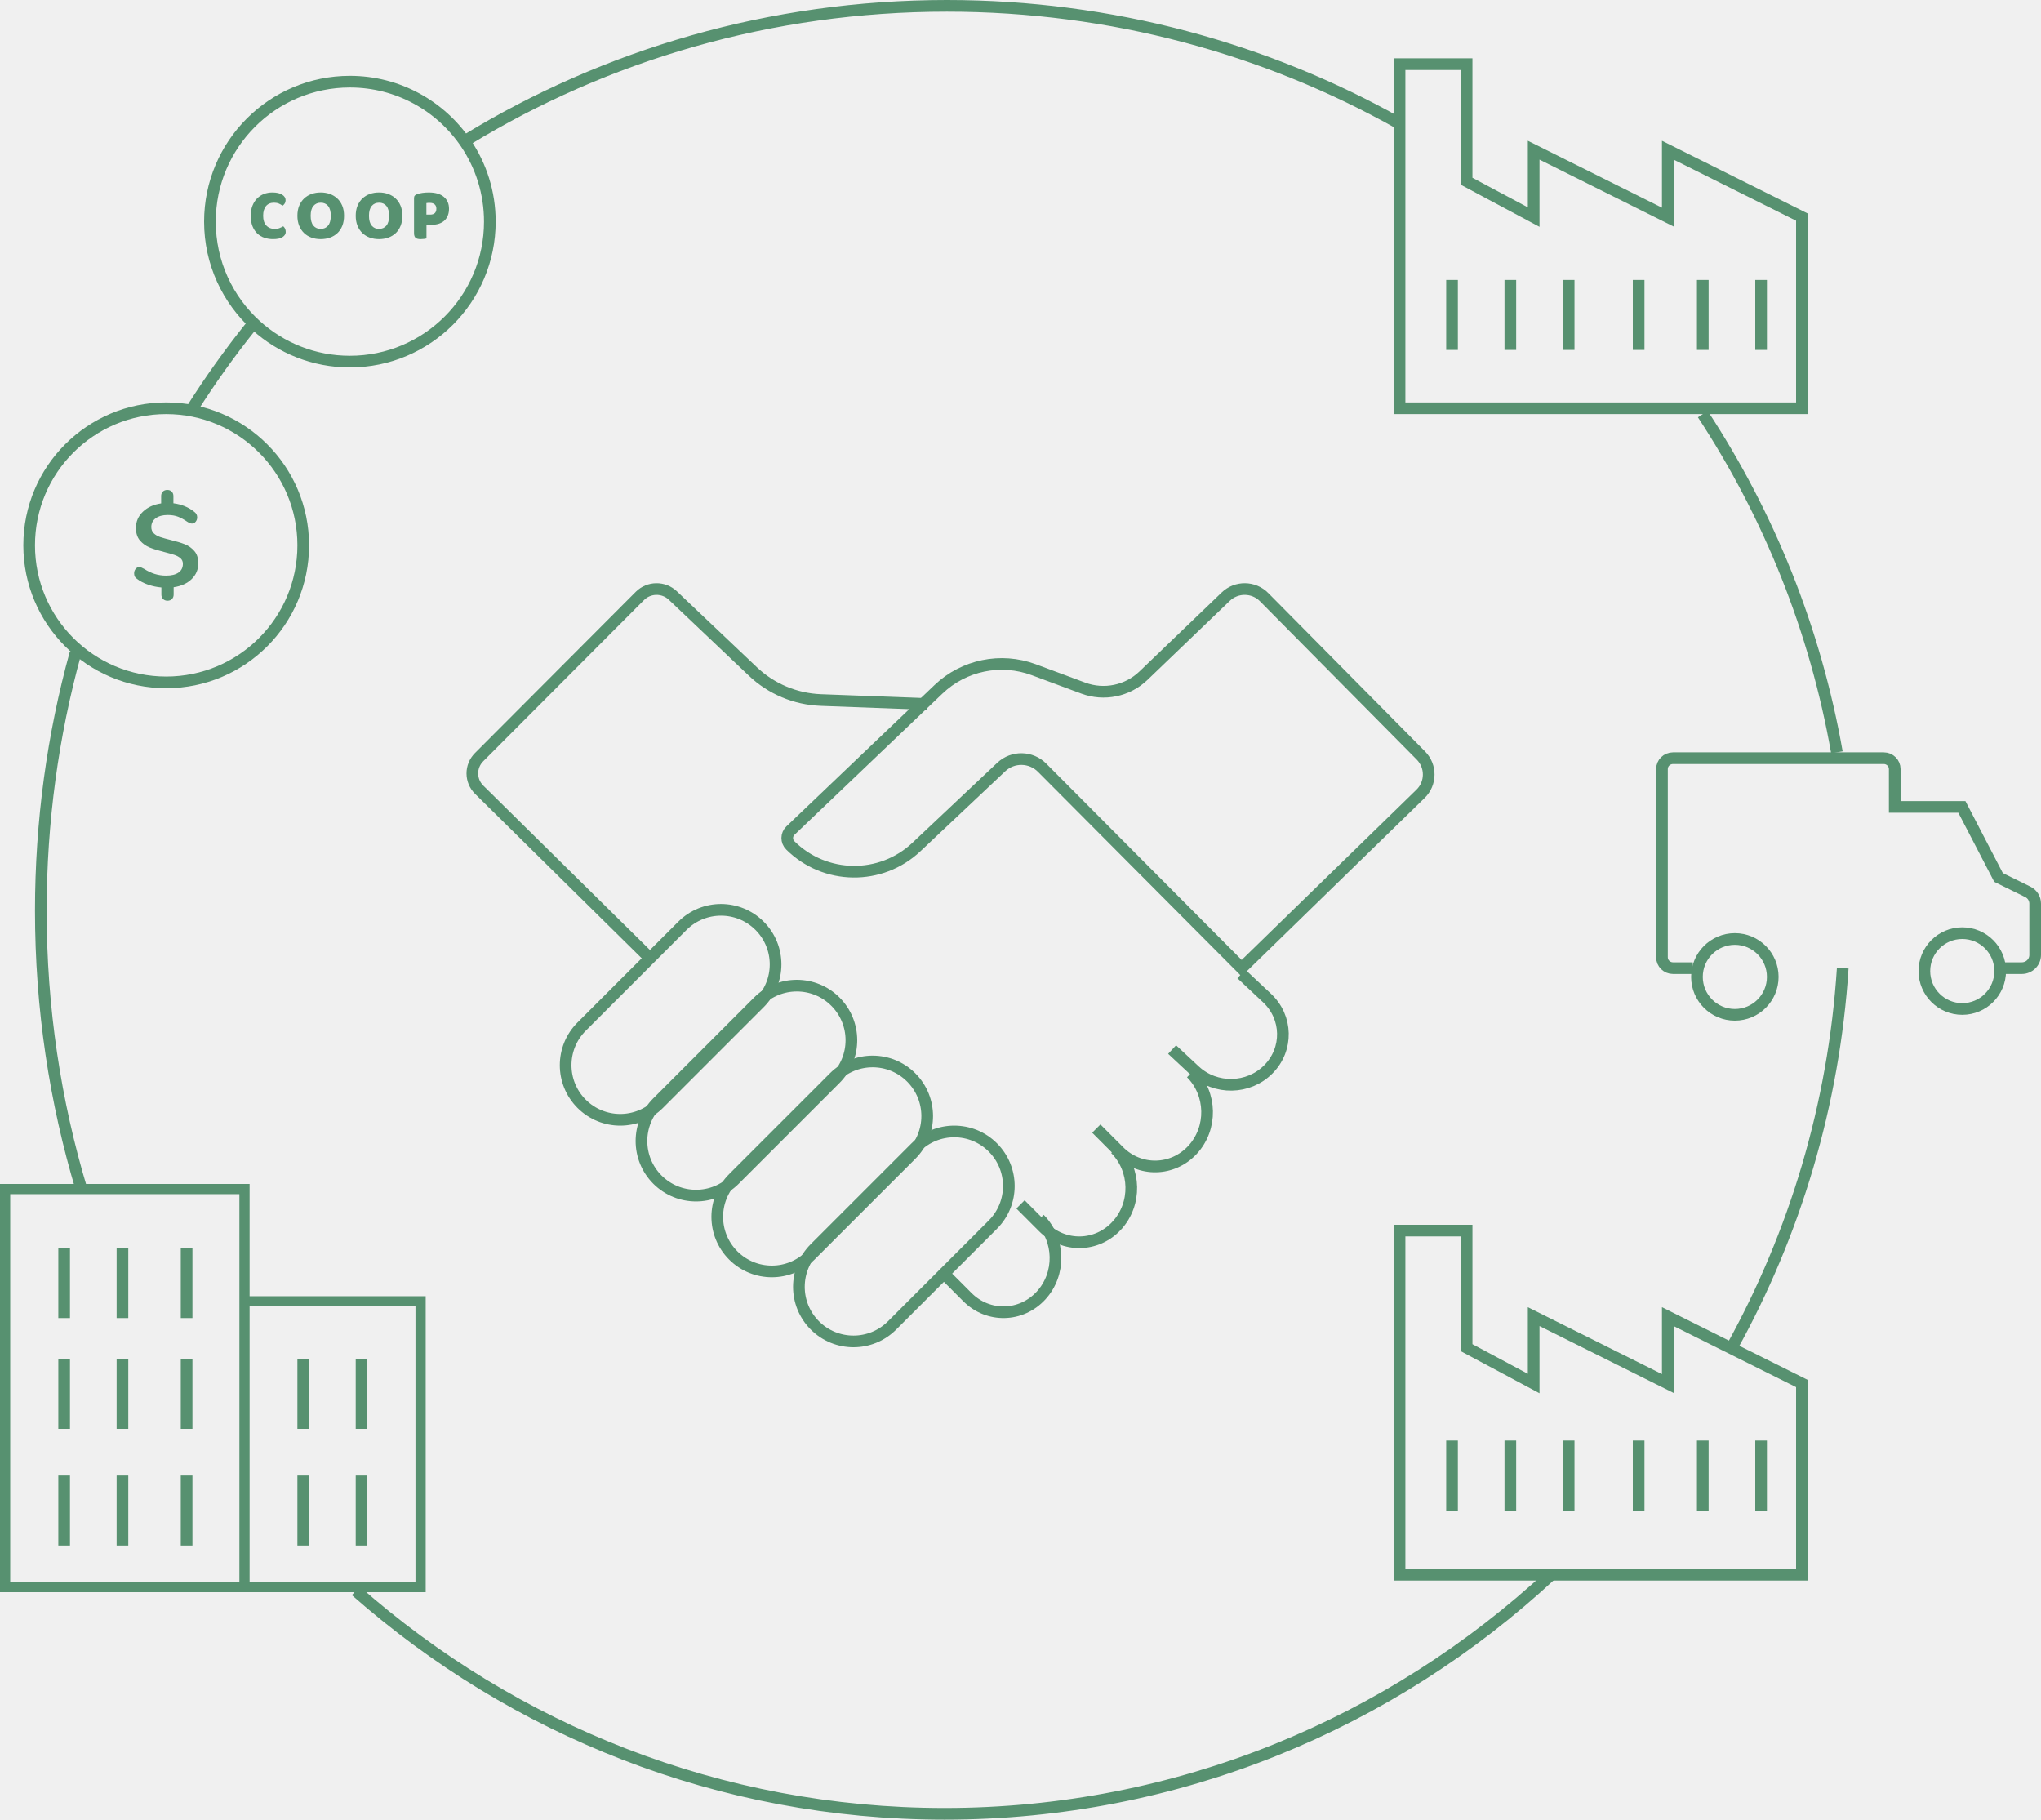
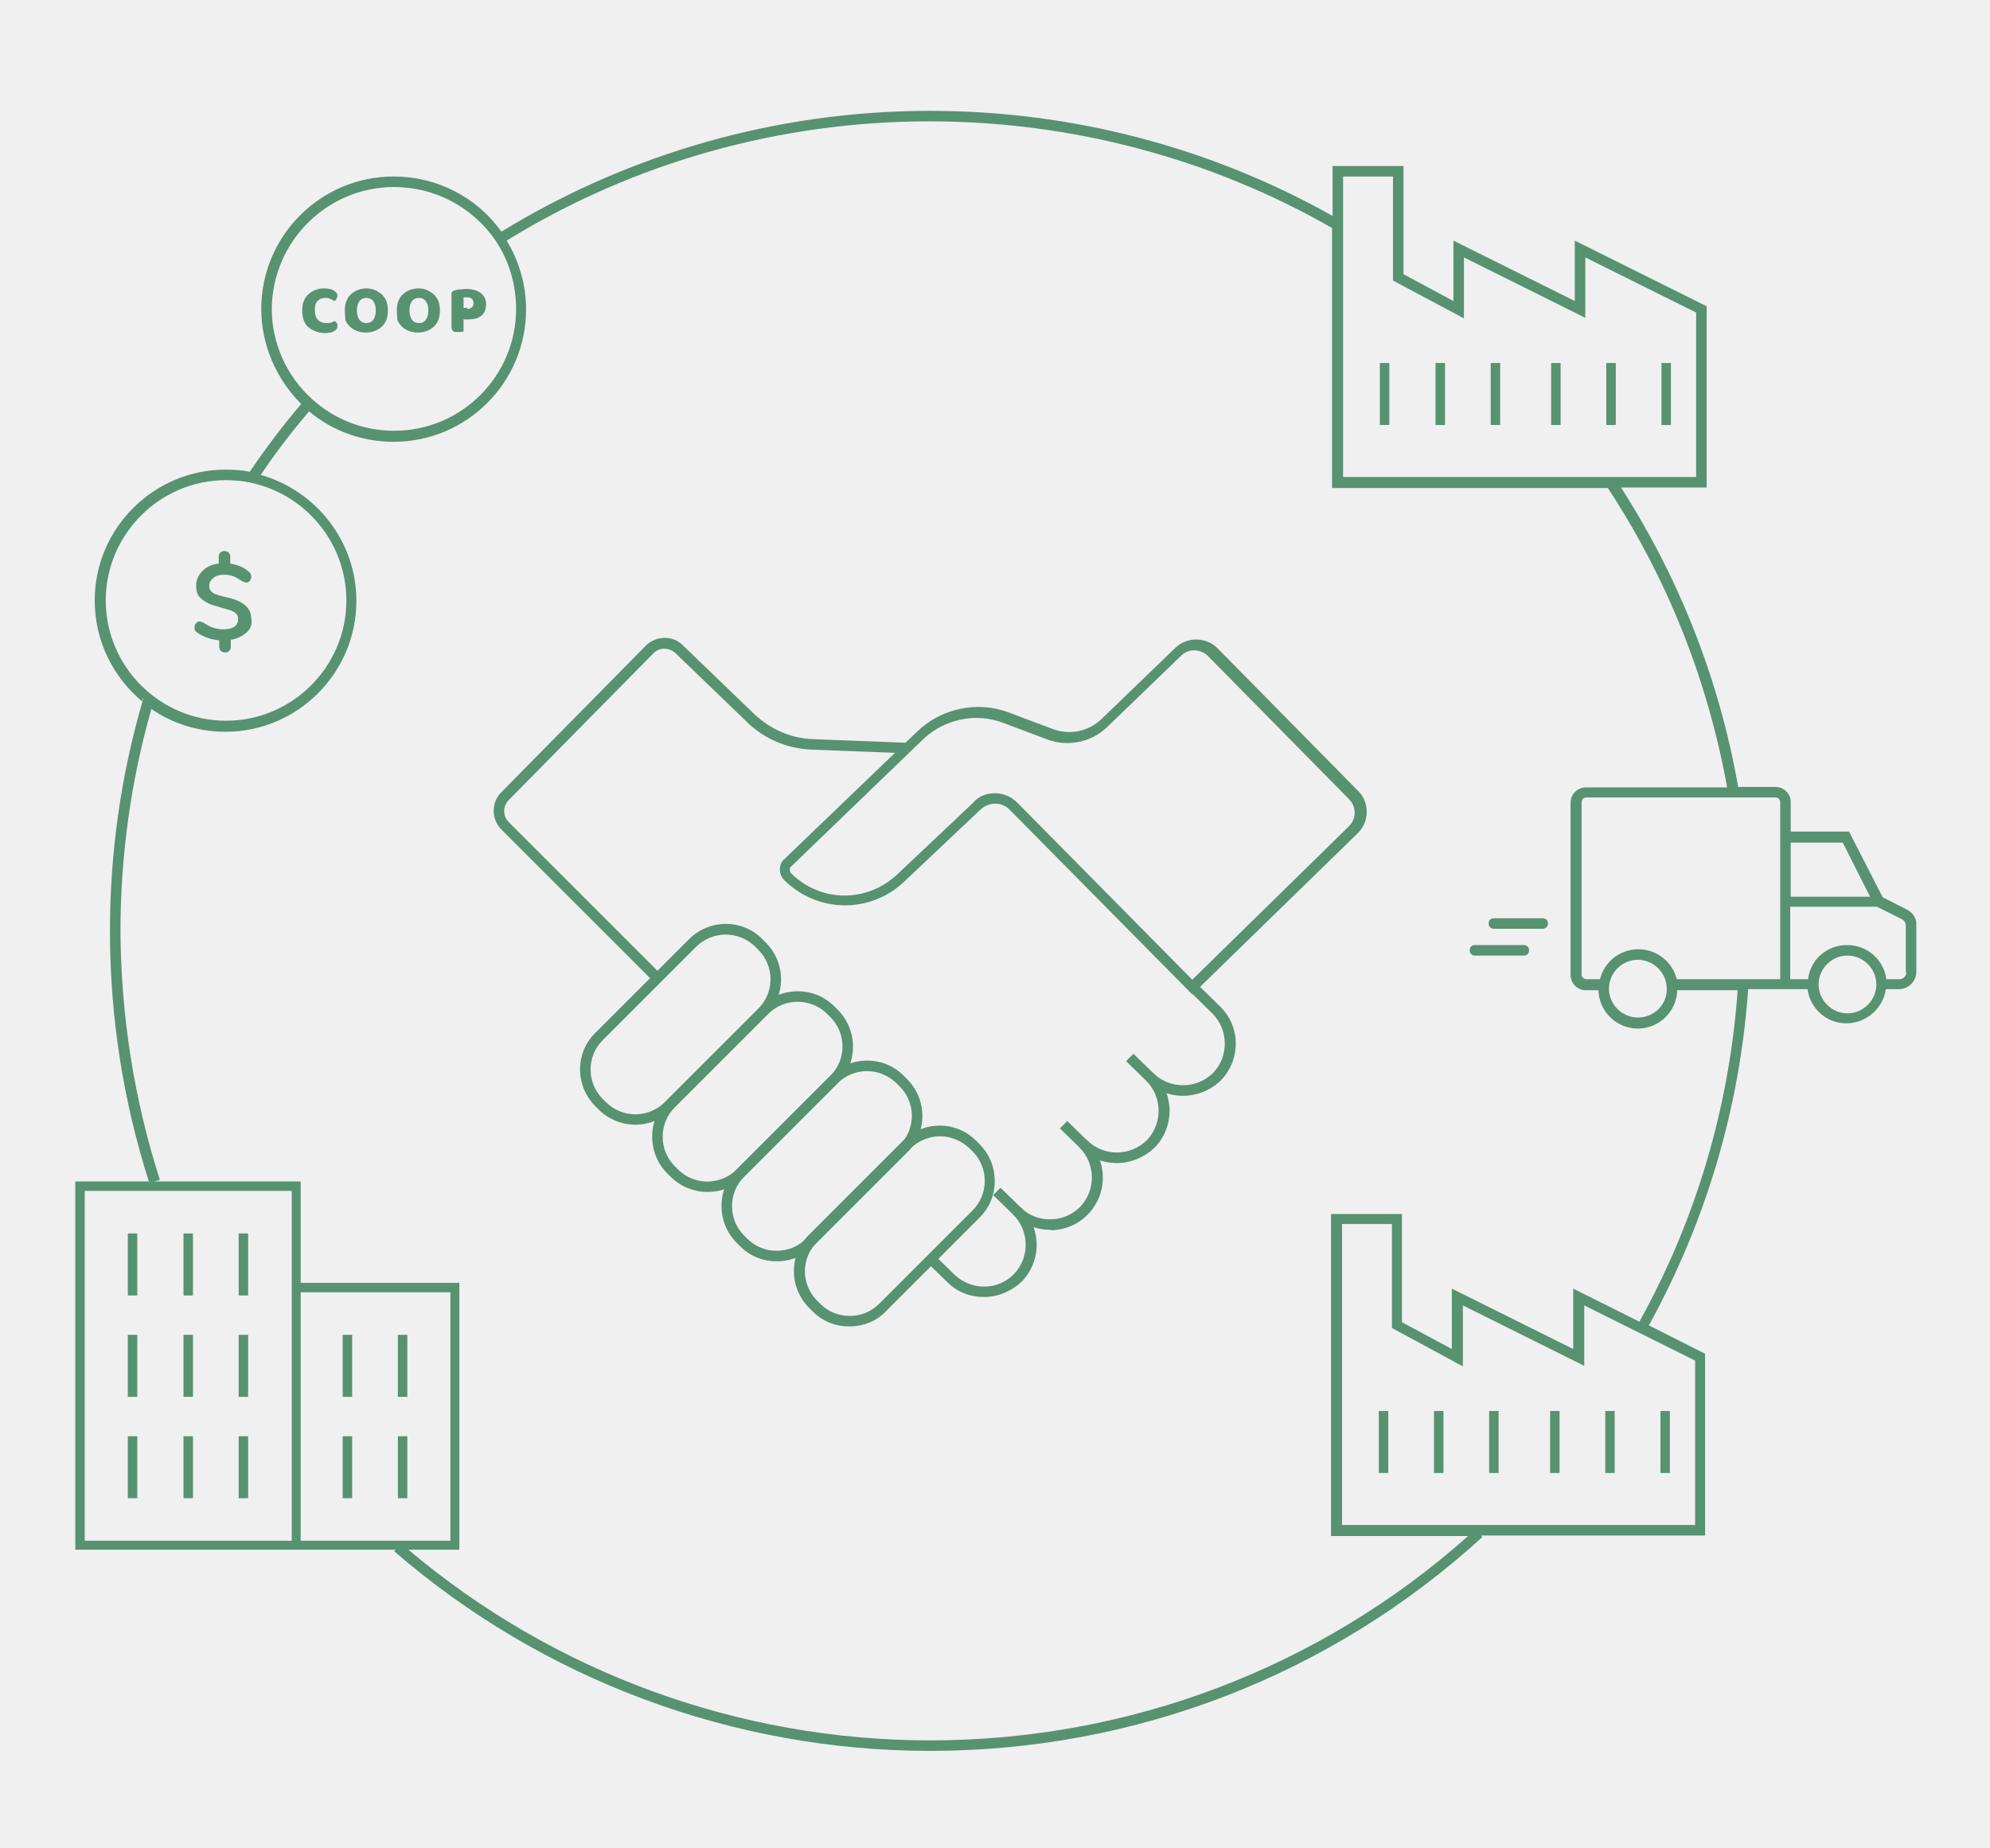
- <svg xmlns="http://www.w3.org/2000/svg" xmlns:xlink="http://www.w3.org/1999/xlink" width="350px" height="312px" viewBox="0 0 350 312" version="1.1">
-   <defs>
-     <polygon id="path-1" points="0 312 350 312 350 0 0 0" />
-   </defs>
-   <g id="Welcome" stroke="none" stroke-width="1" fill="none" fill-rule="evenodd">
-     <g id="Homepage" transform="translate(-212, -2496)">
-       <g id="Factoring" transform="translate(0, 2429)">
-         <g id="Group" transform="translate(212, 67)">
-           <path d="M159,120.71 L140.742,120.027 C136.391,119.857 132.253,118.118 129.113,115.139 L115.382,102.109 C113.794,100.601 111.271,100.635 109.726,102.186 L82.156,129.826 C80.606,131.379 80.616,133.874 82.179,135.416 L111.156,164" id="Stroke-1" stroke="#579170" stroke-width="2" />
-           <path d="M210.197,102.304 L196.09,115.849 C193.351,118.479 189.334,119.31 185.767,117.985 L177.279,114.831 C171.637,112.735 165.285,114.039 160.941,118.185 L135.548,142.416 C134.828,143.104 134.816,144.245 135.523,144.947 C141.464,150.853 151.059,150.98 157.154,145.23 L171.7,131.516 C173.691,129.639 176.828,129.707 178.736,131.665 L212.916,166 L243.597,136.116 C245.444,134.318 245.471,131.371 243.657,129.539 L216.775,102.387 C214.977,100.57 212.042,100.534 210.197,102.304 Z" id="Stroke-3" stroke="#579170" stroke-width="2" />
-           <path d="M130.259,171.976 L112.976,189.259 C109.322,192.914 103.395,192.914 99.741,189.259 C96.086,185.604 96.086,179.679 99.741,176.023 L117.024,158.74 C120.678,155.087 126.605,155.087 130.259,158.74 C133.914,162.395 133.914,168.321 130.259,171.976 Z" id="Stroke-5" stroke="#579170" stroke-width="2" />
-           <path d="M143.259,184.976 L125.976,202.259 C122.321,205.914 116.395,205.914 112.74,202.259 C109.087,198.604 109.087,192.679 112.74,189.023 L130.023,171.74 C133.678,168.087 139.604,168.087 143.259,171.74 C146.914,175.395 146.914,181.321 143.259,184.976 Z" id="Stroke-7" stroke="#579170" stroke-width="2" />
-           <path d="M156.259,197.977 L138.977,215.259 C135.322,218.914 129.396,218.914 125.741,215.259 C122.086,211.604 122.086,205.679 125.741,202.023 L143.023,184.741 C146.678,181.086 152.604,181.086 156.259,184.741 C159.914,188.396 159.914,194.322 156.259,197.977 Z" id="Stroke-9" stroke="#579170" stroke-width="2" />
-           <path d="M170.259,209.977 L152.977,227.26 C149.322,230.913 143.396,230.913 139.741,227.26 C136.086,223.605 136.086,217.68 139.741,214.024 L157.023,196.741 C160.678,193.086 166.604,193.086 170.259,196.741 C173.914,200.396 173.914,206.322 170.259,209.977 Z" id="Stroke-11" stroke="#579170" stroke-width="2" />
-           <path d="M201,179.957 L204.892,183.585 C208.444,186.896 214.093,186.79 217.508,183.345 C220.924,179.901 220.814,174.424 217.262,171.112 L212.878,167" id="Stroke-13" stroke="#579170" stroke-width="2" />
-           <path d="M188,193.506 L191.892,197.404 C195.444,200.963 201.093,200.848 204.509,197.147 C207.924,193.445 207.814,187.56 204.262,184" id="Stroke-15" stroke="#579170" stroke-width="2" />
-           <path d="M175,206.505 L178.892,210.403 C182.444,213.963 188.092,213.849 191.509,210.147 L191.509,210.146 C194.924,206.445 194.814,200.559 191.262,197" id="Stroke-17" stroke="#579170" stroke-width="2" />
-           <path d="M162,218.505 L165.892,222.403 C169.444,225.963 175.092,225.849 178.509,222.147 C181.924,218.445 181.814,212.559 178.262,209" id="Stroke-19" stroke="#579170" stroke-width="2" />
-           <path d="M14,204 C9.455,188.928 7,172.849 7,156.155 C7,140.817 9.074,125.997 12.935,112" id="Stroke-21" stroke="#579170" stroke-width="2" />
-           <path d="M266,270 C238.549,295.471 202.043,311 161.976,311 C123.374,311 88.079,296.586 61,272.757" id="Stroke-23" stroke="#579170" stroke-width="2" />
-           <path d="M316,166 C314.488,189.492 307.771,211.549 297,231" id="Stroke-25" stroke="#579170" stroke-width="2" />
-           <path d="M292,71 C303.312,88.237 311.288,107.88 315,129" id="Stroke-27" stroke="#579170" stroke-width="2" />
-           <path d="M80,24 C103.876,9.426 132.117,1 162.382,1 C190.656,1 217.166,8.355 240,21.206" id="Stroke-29" stroke="#579170" stroke-width="2" />
-           <path d="M33,70 C36.084,65.13 39.424,60.455 43,56" id="Stroke-31" stroke="#579170" stroke-width="2" />
-           <path d="M32.857,99.3 C32.095,100.037 31.068,100.499 29.778,100.688 L29.778,101.953 C29.778,102.262 29.681,102.513 29.489,102.709 C29.297,102.902 29.042,103 28.727,103 C28.41,103 28.156,102.902 27.964,102.709 C27.772,102.513 27.676,102.262 27.676,101.953 L27.676,100.728 C26.893,100.66 26.132,100.499 25.389,100.245 C24.648,99.991 24.009,99.655 23.475,99.24 C23.295,99.119 23.172,98.984 23.103,98.838 C23.035,98.69 23,98.509 23,98.294 C23,98.013 23.085,97.766 23.257,97.551 C23.429,97.337 23.625,97.229 23.845,97.229 C23.982,97.229 24.109,97.253 24.225,97.3 C24.342,97.347 24.496,97.424 24.689,97.53 C25.321,97.933 25.942,98.228 26.553,98.415 C27.165,98.602 27.806,98.697 28.48,98.697 C29.399,98.697 30.11,98.522 30.612,98.173 C31.113,97.825 31.363,97.323 31.363,96.666 C31.363,96.277 31.226,95.963 30.952,95.721 C30.676,95.48 30.334,95.29 29.921,95.149 C29.509,95.008 28.932,94.843 28.191,94.656 C27.161,94.4 26.324,94.142 25.678,93.881 C25.033,93.619 24.476,93.222 24.009,92.685 C23.543,92.15 23.309,91.426 23.309,90.514 C23.309,89.428 23.708,88.504 24.504,87.74 C25.3,86.975 26.344,86.5 27.635,86.311 L27.635,85.045 C27.635,84.738 27.731,84.485 27.923,84.291 C28.115,84.098 28.369,84 28.686,84 C29.001,84 29.255,84.098 29.448,84.291 C29.64,84.485 29.737,84.738 29.737,85.045 L29.737,86.291 C31.122,86.466 32.318,86.956 33.32,87.759 C33.65,88.001 33.815,88.315 33.815,88.704 C33.815,88.986 33.729,89.234 33.557,89.448 C33.385,89.663 33.183,89.769 32.95,89.769 C32.826,89.769 32.705,89.75 32.589,89.71 C32.472,89.67 32.318,89.588 32.126,89.468 C31.562,89.08 31.031,88.789 30.529,88.594 C30.028,88.4 29.434,88.302 28.748,88.302 C27.896,88.302 27.216,88.486 26.707,88.855 C26.2,89.224 25.946,89.729 25.946,90.372 C25.946,90.816 26.091,91.174 26.378,91.449 C26.666,91.724 27.031,91.935 27.47,92.082 C27.91,92.23 28.507,92.397 29.262,92.585 C30.265,92.826 31.081,93.074 31.714,93.328 C32.346,93.583 32.884,93.968 33.33,94.484 C33.778,95 34,95.701 34,96.585 C34,97.658 33.619,98.562 32.857,99.3" id="Fill-33" fill="#579170" />
-           <mask id="mask-2" fill="white">
-             <use xlink:href="#path-1" />
-           </mask>
-           <g id="Clip-36" />
-           <path d="M42.802,271.25 L71.249,271.25 L71.249,224 L42.802,224 L42.802,271.25 Z M1.751,271.25 L41.052,271.25 L41.052,204.75 L1.751,204.75 L1.751,271.25 Z M0,203 L0,273 L73,273 L73,222.25 L42.802,222.25 L42.802,203 L0,203 Z" id="Fill-35" fill="#579170" mask="url(#mask-2)" />
-           <polygon id="Fill-37" fill="#579170" mask="url(#mask-2)" points="20 245 22 245 22 233 20 233" />
-           <polygon id="Fill-38" fill="#579170" mask="url(#mask-2)" points="20 226 22 226 22 214 20 214" />
-           <polygon id="Fill-39" fill="#579170" mask="url(#mask-2)" points="20 265 22 265 22 253 20 253" />
-           <polygon id="Fill-40" fill="#579170" mask="url(#mask-2)" points="31 245 33 245 33 233 31 233" />
-           <polygon id="Fill-41" fill="#579170" mask="url(#mask-2)" points="31 226 33 226 33 214 31 214" />
-           <polygon id="Fill-42" fill="#579170" mask="url(#mask-2)" points="31 265 33 265 33 253 31 253" />
-           <polygon id="Fill-43" fill="#579170" mask="url(#mask-2)" points="10 245 12 245 12 233 10 233" />
-           <polygon id="Fill-44" fill="#579170" mask="url(#mask-2)" points="10 226 12 226 12 214 10 214" />
-           <polygon id="Fill-45" fill="#579170" mask="url(#mask-2)" points="10 265 12 265 12 253 10 253" />
-           <polygon id="Fill-46" fill="#579170" mask="url(#mask-2)" points="51 245 53 245 53 233 51 233" />
-           <polygon id="Fill-47" fill="#579170" mask="url(#mask-2)" points="51 265 53 265 53 253 51 253" />
-           <polygon id="Fill-48" fill="#579170" mask="url(#mask-2)" points="61 245 63 245 63 233 61 233" />
-           <polygon id="Fill-49" fill="#579170" mask="url(#mask-2)" points="61 265 63 265 63 253 61 253" />
-           <polygon id="Stroke-50" stroke="#579170" stroke-width="2" mask="url(#mask-2)" points="251.499 11 251.499 31.077 263 37.223 263 25.75 286 37.223 286 25.75 309 37.223 309 70 240 70 240 11" />
-           <path d="M84,38.001 C84,51.254 73.254,62 59.999,62 C53.812,62 48.172,59.658 43.917,55.814 C39.055,51.422 36,45.068 36,38.001 C36,24.746 46.746,14 59.999,14 C68.284,14 75.588,18.197 79.901,24.581 C82.489,28.411 84,33.03 84,38.001 Z" id="Stroke-51" stroke="#579170" stroke-width="2" mask="url(#mask-2)" />
-           <path d="M47.004,34.754 C46.397,34.754 45.933,34.949 45.61,35.339 C45.287,35.729 45.126,36.281 45.126,36.994 C45.126,37.716 45.305,38.271 45.663,38.662 C46.021,39.051 46.504,39.246 47.11,39.246 C47.433,39.246 47.707,39.201 47.931,39.109 C48.156,39.018 48.37,38.914 48.576,38.798 C48.709,38.914 48.812,39.053 48.888,39.215 C48.963,39.377 49,39.565 49,39.781 C49,40.121 48.821,40.409 48.463,40.646 C48.104,40.882 47.559,41 46.826,41 C46.299,41 45.803,40.921 45.339,40.764 C44.873,40.607 44.468,40.364 44.121,40.036 C43.775,39.709 43.502,39.294 43.3,38.792 C43.1,38.291 43,37.69 43,36.994 C43,36.347 43.096,35.776 43.289,35.283 C43.482,34.789 43.745,34.372 44.08,34.033 C44.415,33.692 44.807,33.434 45.256,33.26 C45.704,33.086 46.185,33 46.697,33 C47.422,33 47.982,33.124 48.381,33.373 C48.778,33.622 48.977,33.941 48.977,34.331 C48.977,34.547 48.925,34.733 48.823,34.892 C48.72,35.049 48.603,35.174 48.468,35.265 C48.264,35.124 48.046,35.003 47.813,34.902 C47.581,34.804 47.312,34.754 47.004,34.754" id="Fill-52" fill="#579170" mask="url(#mask-2)" />
-           <path d="M53.275,36.994 C53.275,37.749 53.43,38.313 53.742,38.687 C54.054,39.06 54.471,39.246 54.994,39.246 C55.525,39.246 55.946,39.06 56.257,38.687 C56.57,38.313 56.725,37.749 56.725,36.994 C56.725,36.247 56.572,35.687 56.264,35.313 C55.957,34.94 55.537,34.754 55.006,34.754 C54.483,34.754 54.065,34.938 53.749,35.307 C53.432,35.677 53.275,36.238 53.275,36.994 M51,36.994 C51,36.347 51.103,35.774 51.309,35.277 C51.516,34.779 51.799,34.361 52.156,34.025 C52.514,33.69 52.935,33.434 53.42,33.26 C53.905,33.085 54.429,33 54.994,33 C55.558,33 56.082,33.085 56.568,33.26 C57.052,33.434 57.475,33.69 57.837,34.025 C58.2,34.361 58.484,34.779 58.691,35.277 C58.897,35.774 59,36.347 59,36.994 C59,37.64 58.899,38.215 58.698,38.717 C58.495,39.219 58.214,39.638 57.856,39.974 C57.498,40.31 57.075,40.566 56.587,40.74 C56.097,40.914 55.566,41 54.994,41 C54.421,41 53.89,40.911 53.4,40.734 C52.912,40.555 52.491,40.295 52.137,39.955 C51.784,39.615 51.505,39.196 51.302,38.698 C51.101,38.201 51,37.632 51,36.994" id="Fill-53" fill="#579170" mask="url(#mask-2)" />
-           <path d="M63.275,36.994 C63.275,37.749 63.43,38.313 63.742,38.687 C64.054,39.06 64.471,39.246 64.994,39.246 C65.525,39.246 65.946,39.06 66.257,38.687 C66.57,38.313 66.725,37.749 66.725,36.994 C66.725,36.247 66.572,35.687 66.264,35.313 C65.957,34.94 65.537,34.754 65.006,34.754 C64.483,34.754 64.065,34.938 63.749,35.307 C63.432,35.677 63.275,36.238 63.275,36.994 M61,36.994 C61,36.347 61.103,35.774 61.309,35.277 C61.516,34.779 61.799,34.361 62.156,34.025 C62.514,33.69 62.935,33.434 63.42,33.26 C63.905,33.085 64.429,33 64.994,33 C65.558,33 66.082,33.085 66.568,33.26 C67.052,33.434 67.475,33.69 67.837,34.025 C68.2,34.361 68.484,34.779 68.691,35.277 C68.897,35.774 69,36.347 69,36.994 C69,37.64 68.899,38.215 68.698,38.717 C68.495,39.219 68.214,39.638 67.856,39.974 C67.498,40.31 67.075,40.566 66.587,40.74 C66.097,40.914 65.566,41 64.994,41 C64.421,41 63.89,40.911 63.4,40.734 C62.912,40.555 62.491,40.295 62.137,39.955 C61.784,39.615 61.505,39.196 61.302,38.698 C61.101,38.201 61,37.632 61,36.994" id="Fill-54" fill="#579170" mask="url(#mask-2)" />
-           <path d="M73.769,36.796 C74.11,36.796 74.372,36.713 74.555,36.548 C74.738,36.382 74.83,36.129 74.83,35.789 C74.83,35.467 74.734,35.219 74.543,35.045 C74.352,34.871 74.073,34.783 73.707,34.783 C73.577,34.783 73.469,34.785 73.385,34.79 C73.299,34.795 73.211,34.806 73.122,34.822 L73.122,36.796 L73.769,36.796 Z M73.134,40.884 C73.045,40.91 72.905,40.936 72.713,40.962 C72.523,40.987 72.333,41 72.146,41 C71.959,41 71.795,40.985 71.652,40.955 C71.51,40.925 71.39,40.872 71.293,40.796 C71.196,40.719 71.121,40.614 71.073,40.477 C71.024,40.341 71,40.163 71,39.943 L71,33.943 C71,33.763 71.046,33.627 71.141,33.529 C71.234,33.431 71.361,33.352 71.524,33.294 C71.8,33.191 72.116,33.117 72.47,33.07 C72.823,33.023 73.178,33 73.537,33 C74.659,33 75.516,33.251 76.11,33.752 C76.703,34.253 77,34.931 77,35.789 C77,36.206 76.937,36.581 76.811,36.917 C76.685,37.252 76.498,37.541 76.25,37.783 C76.001,38.026 75.689,38.212 75.312,38.343 C74.933,38.475 74.496,38.541 74,38.541 L73.134,38.541 L73.134,40.884 Z" id="Fill-55" fill="#579170" mask="url(#mask-2)" />
-           <path d="M52,93.499 C52,106.48 41.479,117 28.499,117 C15.521,117 5,106.48 5,93.499 C5,80.52 15.521,70 28.499,70 C41.479,70 52,80.52 52,93.499 Z" id="Stroke-56" stroke="#579170" stroke-width="2" mask="url(#mask-2)" />
-           <polygon id="Fill-57" fill="#579170" mask="url(#mask-2)" points="258 60 260 60 260 48 258 48" />
-           <polygon id="Fill-58" fill="#579170" mask="url(#mask-2)" points="268 60 270 60 270 48 268 48" />
-           <polygon id="Fill-59" fill="#579170" mask="url(#mask-2)" points="248 60 250 60 250 48 248 48" />
-           <polygon id="Fill-60" fill="#579170" mask="url(#mask-2)" points="291 60 293 60 293 48 291 48" />
-           <polygon id="Fill-61" fill="#579170" mask="url(#mask-2)" points="301 60 303 60 303 48 301 48" />
-           <polygon id="Fill-62" fill="#579170" mask="url(#mask-2)" points="280 60 282 60 282 48 280 48" />
-           <polygon id="Stroke-63" stroke="#579170" stroke-width="2" mask="url(#mask-2)" points="251.501 211 251.501 231.076 263 237.222 263 225.75 286 237.222 286 225.75 309 237.222 309 270 240 270 240 211" />
-           <polygon id="Fill-64" fill="#579170" mask="url(#mask-2)" points="258 259 260 259 260 247 258 247" />
-           <polygon id="Fill-65" fill="#579170" mask="url(#mask-2)" points="268 259 270 259 270 247 268 247" />
-           <polygon id="Fill-66" fill="#579170" mask="url(#mask-2)" points="248 259 250 259 250 247 248 247" />
-           <polygon id="Fill-67" fill="#579170" mask="url(#mask-2)" points="291 259 293 259 293 247 291 247" />
-           <polygon id="Fill-68" fill="#579170" mask="url(#mask-2)" points="301 259 303 259 303 247 301 247" />
-           <polygon id="Fill-69" fill="#579170" mask="url(#mask-2)" points="280 259 282 259 282 247 280 247" />
-           <path d="M303,166 L330,166" id="Stroke-70" stroke="#579170" stroke-width="2" mask="url(#mask-2)" />
-           <path d="M343.276,166 L346.701,166 C347.971,166 349,164.989 349,163.741 L349,154.933 C349,154.078 348.508,153.296 347.73,152.913 L342.718,150.451 L336.436,138.36 L324.918,138.36 L324.918,131.859 C324.918,130.832 324.07,130 323.025,130 L286.892,130 C285.847,130 285,130.832 285,131.859 L285,164.14 C285,165.167 285.847,166 286.892,166 L290.281,166" id="Stroke-71" stroke="#579170" stroke-width="2" mask="url(#mask-2)" />
-           <path d="M325,138 L325,166" id="Stroke-72" stroke="#579170" stroke-width="2" mask="url(#mask-2)" />
-           <path d="M343,150 L325,150" id="Stroke-73" stroke="#579170" stroke-width="2" mask="url(#mask-2)" />
-           <path d="M291,167.5 C291,163.91 293.91,161 297.499,161 C301.09,161 304,163.91 304,167.5 C304,171.09 301.09,174 297.499,174 C293.91,174 291,171.09 291,167.5 Z" id="Stroke-74" stroke="#579170" stroke-width="2" mask="url(#mask-2)" />
-           <path d="M330,166.501 C330,162.91 332.91,160 336.499,160 C340.09,160 343,162.91 343,166.501 C343,170.09 340.09,173 336.499,173 C332.91,173 330,170.09 330,166.501 Z" id="Stroke-75" stroke="#579170" stroke-width="2" mask="url(#mask-2)" />
-           <path d="M269,155 L278,155" id="Stroke-76" stroke="#579170" stroke-width="2" stroke-linecap="round" mask="url(#mask-2)" />
-           <path d="M266,160 L275,160" id="Stroke-77" stroke="#579170" stroke-width="2" stroke-linecap="round" mask="url(#mask-2)" />
+ <svg xmlns="http://www.w3.org/2000/svg" width="378" height="351" version="1.1" x="0px" y="0px" viewBox="0 0 378.3 351.7" style="enable-background:new 0 0 378.3 351.7;" xml:space="preserve">
+   <style type="text/css">
+ 	.st0{fill:#579271;}
+ </style>
+   <g id="Layer_1">
+ </g>
+   <g id="Homepage">
+     <g>
+       <g>
+         <g>
+           <g>
+             <path class="st0" d="M124.1,186.8l-28.9-28.9c-1.9-1.9-2-5.1,0-7.1l27.5-27.9c1.9-1.9,5.1-2,7-0.1l13.7,13.2       c3,2.8,6.8,4.5,10.9,4.7l18.2,0.7l-0.1,2l-18.2-0.7c-4.6-0.2-8.9-2-12.2-5.2l-13.7-13.2c-1.2-1.1-3.1-1.1-4.2,0.1l-27.5,27.9       c-1.2,1.2-1.1,3.1,0,4.2l28.9,28.9L124.1,186.8z" />
+           </g>
+         </g>
+         <g>
+           <g>
+             <path class="st0" d="M226.7,189.3L192,154.2c-1.5-1.6-4-1.6-5.6-0.1l-14.5,13.7c-6.5,6.2-16.6,6-22.9-0.3       c-0.5-0.5-0.8-1.2-0.8-2s0.3-1.5,0.9-2l25.3-24.3c4.6-4.4,11.4-5.8,17.3-3.6l8.5,3.2c3.2,1.2,6.8,0.4,9.2-1.9l14.1-13.6       c2.2-2.1,5.8-2.1,8,0.1l26.8,27.2c1.1,1.1,1.6,2.5,1.6,4s-0.6,2.9-1.7,4L226.7,189.3z M189.1,151c1.6,0,3.1,0.6,4.3,1.8       l33.3,33.7l29.8-29.2c0.7-0.7,1.1-1.6,1.1-2.6s-0.4-1.9-1.1-2.6l-26.8-27.2c-1.4-1.4-3.7-1.5-5.1-0.1v0l-14.1,13.6       c-3,2.9-7.4,3.8-11.3,2.4l-8.5-3.2c-5.2-2-11.2-0.7-15.2,3.1L150.3,165c-0.2,0.1-0.2,0.3-0.2,0.6c0,0.2,0.1,0.4,0.2,0.6       c5.6,5.6,14.4,5.7,20.2,0.3l14.5-13.7C186.1,151.5,187.6,151,189.1,151z" />
+           </g>
+         </g>
+         <g>
+           <g>
+             <path class="st0" d="M120.7,214.1c-2.5,0-5.1-1-7-2.9l-0.6-0.6c-3.9-3.9-3.9-10.2,0-14l17.8-17.8c3.9-3.9,10.2-3.9,14,0       l0.6,0.6c3.9,3.9,3.9,10.2,0,14l-17.8,17.8C125.8,213.1,123.2,214.1,120.7,214.1z M137.9,177.9c-2,0-4.1,0.8-5.6,2.3L114.5,198       c-3.1,3.1-3.1,8.1,0,11.2l0.6,0.6c3.1,3.1,8.1,3.1,11.2,0l17.8-17.8c3.1-3.1,3.1-8.1,0-11.2l-0.6-0.6       C142,178.7,139.9,177.9,137.9,177.9z" />
+           </g>
+         </g>
+         <g>
+           <g>
+             <path class="st0" d="M134.4,226.9c-2.5,0-5.1-1-7-2.9l-0.6-0.6c-1.9-1.9-2.9-4.4-2.9-7c0-2.7,1-5.1,2.9-7l17.8-17.8       c1.9-1.9,4.4-2.9,7-2.9c2.7,0,5.1,1,7,2.9l0.6,0.6c3.9,3.9,3.9,10.2,0,14L141.4,224C139.5,226,137,226.9,134.4,226.9z        M151.6,190.7c-2.1,0-4.1,0.8-5.6,2.3l-17.8,17.8c-1.5,1.5-2.3,3.5-2.3,5.6c0,2.1,0.8,4.1,2.3,5.6l0.6,0.6       c3.1,3.1,8.1,3.1,11.2,0l17.8-17.8c3.1-3.1,3.1-8.1,0-11.2l-0.6-0.6C155.8,191.6,153.8,190.7,151.6,190.7z" />
+           </g>
+         </g>
+         <g>
+           <g>
+             <path class="st0" d="M147.6,240.1c-2.7,0-5.1-1-7-2.9l-0.6-0.6c-1.9-1.9-2.9-4.4-2.9-7c0-2.7,1-5.1,2.9-7l17.8-17.8       c1.9-1.9,4.4-2.9,7-2.9c2.7,0,5.1,1,7,2.9l0.6,0.6c3.9,3.9,3.9,10.2,0,14l-17.8,17.8C152.8,239.1,150.3,240.1,147.6,240.1z        M164.8,203.9c-2.1,0-4.1,0.8-5.6,2.3L141.4,224c-1.5,1.5-2.3,3.5-2.3,5.6c0,2.1,0.8,4.1,2.3,5.6l0.6,0.6       c1.5,1.5,3.5,2.3,5.6,2.3c2.1,0,4.1-0.8,5.6-2.3L171,218c3.1-3.1,3.1-8.1,0-11.2l-0.6-0.6C168.9,204.8,167,203.9,164.8,203.9z" />
+           </g>
+         </g>
+         <g>
+           <g>
+             <path class="st0" d="M161.4,252.5c-2.7,0-5.1-1-7-2.9l-0.6-0.6c-3.9-3.9-3.9-10.2,0-14l17.8-17.8c3.9-3.9,10.2-3.9,14,0       l0.6,0.6c1.9,1.9,2.9,4.4,2.9,7c0,2.7-1,5.1-2.9,7l-17.8,17.8C166.6,251.5,164.1,252.5,161.4,252.5z M178.7,216.3       c-2,0-4.1,0.8-5.6,2.3l-17.8,17.8c-3.1,3.1-3.1,8.1,0,11.2l0.6,0.6c1.5,1.5,3.5,2.3,5.6,2.3c2.1,0,4.1-0.8,5.6-2.3l17.8-17.8       c1.5-1.5,2.3-3.5,2.3-5.6c0-2.1-0.8-4.1-2.3-5.6l-0.6-0.6C182.7,217.1,180.7,216.3,178.7,216.3z" />
+           </g>
+         </g>
+         <g>
+           <g>
+             <path class="st0" d="M231,193" />
+           </g>
+         </g>
+         <g>
+           <g>
+             <path class="st0" d="M224.9,208.6c-2.5,0-5-0.9-6.9-2.8l-3.9-3.8l1.4-1.4l3.9,3.8c3.2,3,8.2,2.9,11.3-0.2       c3-3.2,2.9-8.2-0.2-11.3l-4.4-4.3l1.4-1.4l4.4,4.3c4,3.8,4.1,10.1,0.3,14.1C230.2,207.6,227.5,208.6,224.9,208.6z" />
+           </g>
+         </g>
+         <g>
+           <g>
+             <path class="st0" d="M212.3,221.4c-2.5,0-5-0.9-6.9-2.8l-3.9-3.8l1.4-1.4l3.9,3.8c3.2,3,8.2,2.9,11.3-0.2       c3-3.2,2.9-8.2-0.2-11.3l1.4-1.4c4,3.8,4.1,10.1,0.3,14.1C217.5,220.4,214.9,221.4,212.3,221.4z" />
+           </g>
+         </g>
+         <g>
+           <g>
+             <path class="st0" d="M199.6,234.1c-2.6,0-5-1-6.9-2.8l-3.9-3.8l1.4-1.4l3.9,3.8c1.5,1.5,3.6,2.3,5.7,2.2c2.1,0,4.1-0.9,5.6-2.4       c3-3.2,2.9-8.2-0.2-11.3l1.4-1.4c4,3.8,4.1,10.1,0.3,14.1c-1.8,1.9-4.3,3-7,3.1C199.8,234.1,199.7,234.1,199.6,234.1z" />
+           </g>
+         </g>
+         <g>
+           <g>
+             <path class="st0" d="M187,246.9c-2.5,0-5-0.9-6.9-2.8l-3.9-3.8l1.4-1.4l3.9,3.8c3.2,3,8.2,3,11.3-0.2c3-3.2,2.9-8.2-0.2-11.3       l1.4-1.4c4,3.8,4.1,10.1,0.3,14.1C192.2,245.9,189.6,246.9,187,246.9z" />
+           </g>
+         </g>
+       </g>
+       <g>
+         <g>
+           <path class="st0" d="M30.2,224.6l-1,0.3l-1,0.3c0-0.1-0.1-0.2-0.1-0.3c-4.9-15.4-7.4-31.4-7.4-47.7c0-14.9,2.1-29.6,6.2-43.7      c0.1-0.2,0.1-0.4,0.2-0.6l1.9,0.6c-0.1,0.5-0.3,0.9-0.4,1.4c-3.9,13.7-5.9,28-5.9,42.4C22.8,193.4,25.3,209.3,30.2,224.6z" />
+         </g>
+       </g>
+       <g>
+         <g>
+           <path class="st0" d="M332,177.2" />
+         </g>
+       </g>
+       <g>
+         <g>
+           <path class="st0" d="M46.7,120.4c-0.8,0.7-1.8,1.2-3,1.4v1.3c0,0.3-0.1,0.6-0.3,0.8c-0.2,0.2-0.4,0.3-0.8,0.3      c-0.3,0-0.6-0.1-0.8-0.3c-0.2-0.2-0.3-0.5-0.3-0.8v-1.2c-0.8-0.1-1.5-0.2-2.3-0.5c-0.7-0.3-1.4-0.6-1.9-1      c-0.2-0.1-0.3-0.3-0.4-0.4c-0.1-0.1-0.1-0.3-0.1-0.6c0-0.3,0.1-0.5,0.3-0.8c0.2-0.2,0.4-0.3,0.6-0.3c0.1,0,0.3,0,0.4,0.1      c0.1,0,0.3,0.1,0.5,0.2c0.6,0.4,1.2,0.7,1.8,0.9s1.2,0.3,1.9,0.3c0.9,0,1.6-0.2,2.1-0.5c0.5-0.4,0.7-0.9,0.7-1.5      c0-0.4-0.1-0.7-0.4-1s-0.6-0.4-1-0.6c-0.4-0.1-1-0.3-1.7-0.5c-1-0.3-1.8-0.5-2.5-0.8c-0.6-0.3-1.2-0.7-1.7-1.2      c-0.5-0.5-0.7-1.3-0.7-2.2c0-1.1,0.4-2,1.2-2.8c0.8-0.8,1.8-1.3,3.1-1.4V106c0-0.3,0.1-0.6,0.3-0.8c0.2-0.2,0.4-0.3,0.8-0.3      c0.3,0,0.6,0.1,0.8,0.3c0.2,0.2,0.3,0.5,0.3,0.8v1.3c1.4,0.2,2.6,0.7,3.5,1.5c0.3,0.2,0.5,0.6,0.5,1c0,0.3-0.1,0.5-0.3,0.8      c-0.2,0.2-0.4,0.3-0.6,0.3c-0.1,0-0.2,0-0.4-0.1c-0.1,0-0.3-0.1-0.5-0.2c-0.6-0.4-1.1-0.7-1.6-0.9c-0.5-0.2-1.1-0.3-1.8-0.3      c-0.8,0-1.5,0.2-2,0.6c-0.5,0.4-0.8,0.9-0.8,1.5c0,0.4,0.1,0.8,0.4,1.1c0.3,0.3,0.6,0.5,1.1,0.6c0.4,0.2,1,0.3,1.8,0.5      c1,0.2,1.8,0.5,2.4,0.8c0.6,0.3,1.2,0.7,1.6,1.2s0.7,1.2,0.7,2.1C47.8,118.8,47.5,119.7,46.7,120.4z" />
+         </g>
+       </g>
+       <g>
+         <g>
+           <g>
+             <path class="st0" d="M28.2,224.9c0,0.1,0.1,0.2,0.1,0.3l1-0.3H28.2z" />
+           </g>
+         </g>
+         <g>
+           <g>
+             <rect x="34.7" y="254.1" class="st0" width="1.8" height="11.8" />
+           </g>
+         </g>
+         <g>
+           <g>
+             <rect x="34.7" y="234.8" class="st0" width="1.8" height="11.8" />
+           </g>
+         </g>
+         <g>
+           <g>
+             <rect x="34.7" y="273.4" class="st0" width="1.8" height="11.8" />
+           </g>
+         </g>
+         <g>
+           <g>
+             <rect x="45.2" y="254.1" class="st0" width="1.8" height="11.8" />
+           </g>
+         </g>
+         <g>
+           <g>
+             <rect x="45.2" y="234.8" class="st0" width="1.8" height="11.8" />
+           </g>
+         </g>
+         <g>
+           <g>
+             <rect x="45.2" y="273.4" class="st0" width="1.8" height="11.8" />
+           </g>
+         </g>
+         <g>
+           <g>
+             <rect x="24.1" y="254.1" class="st0" width="1.8" height="11.8" />
+           </g>
+         </g>
+         <g>
+           <g>
+             <rect x="24.1" y="234.8" class="st0" width="1.8" height="11.8" />
+           </g>
+         </g>
+         <g>
+           <g>
+             <rect x="24.1" y="273.4" class="st0" width="1.8" height="11.8" />
+           </g>
+         </g>
+         <g>
+           <g>
+             <rect x="65" y="254.1" class="st0" width="1.8" height="11.8" />
+           </g>
+         </g>
+         <g>
+           <g>
+             <rect x="65" y="273.4" class="st0" width="1.8" height="11.8" />
+           </g>
+         </g>
+         <g>
+           <g>
+             <rect x="75.5" y="254.1" class="st0" width="1.8" height="11.8" />
+           </g>
+         </g>
+         <g>
+           <g>
+             <rect x="75.5" y="273.4" class="st0" width="1.8" height="11.8" />
+           </g>
+         </g>
+       </g>
+       <g>
+         <g>
+           <path class="st0" d="M61.8,56.7c-0.7,0-1.2,0.2-1.6,0.6c-0.4,0.4-0.5,1-0.5,1.8c0,0.8,0.2,1.4,0.6,1.8c0.4,0.4,0.9,0.6,1.6,0.6      c0.4,0,0.7,0,0.9-0.1c0.3-0.1,0.5-0.2,0.7-0.3c0.1,0.1,0.3,0.3,0.4,0.4c0.1,0.2,0.1,0.4,0.1,0.6c0,0.4-0.2,0.7-0.6,0.9      c-0.4,0.3-1,0.4-1.8,0.4c-0.6,0-1.1-0.1-1.7-0.3c-0.5-0.2-1-0.4-1.4-0.8c-0.4-0.3-0.7-0.8-0.9-1.3c-0.2-0.5-0.3-1.2-0.3-1.9      c0-0.7,0.1-1.3,0.3-1.8s0.5-1,0.9-1.3c0.4-0.4,0.8-0.6,1.3-0.8c0.5-0.2,1-0.3,1.6-0.3c0.8,0,1.4,0.1,1.9,0.4s0.7,0.6,0.7,1      c0,0.2-0.1,0.4-0.2,0.6c-0.1,0.2-0.2,0.3-0.4,0.4c-0.2-0.1-0.5-0.3-0.7-0.4C62.4,56.8,62.1,56.7,61.8,56.7z" />
+         </g>
+         <g>
+           <path class="st0" d="M65.4,59.1c0-0.7,0.1-1.3,0.3-1.8c0.2-0.5,0.5-1,0.9-1.3c0.4-0.4,0.8-0.6,1.3-0.8c0.5-0.2,1.1-0.3,1.6-0.3      c0.6,0,1.1,0.1,1.6,0.3c0.5,0.2,0.9,0.5,1.3,0.8c0.4,0.4,0.7,0.8,0.9,1.3c0.2,0.5,0.3,1.1,0.3,1.8s-0.1,1.3-0.3,1.8      s-0.5,1-0.9,1.3c-0.4,0.4-0.8,0.6-1.3,0.8c-0.5,0.2-1.1,0.3-1.7,0.3c-0.6,0-1.2-0.1-1.7-0.3s-1-0.5-1.3-0.8      c-0.4-0.4-0.7-0.8-0.9-1.3C65.5,60.4,65.4,59.8,65.4,59.1z M67.7,59.1c0,0.8,0.2,1.4,0.5,1.8c0.3,0.4,0.8,0.6,1.3,0.6      c0.6,0,1-0.2,1.3-0.6c0.3-0.4,0.5-1,0.5-1.8c0-0.8-0.2-1.4-0.5-1.8s-0.8-0.6-1.3-0.6c-0.5,0-1,0.2-1.3,0.6      C67.9,57.7,67.7,58.3,67.7,59.1z" />
+         </g>
+         <g>
+           <path class="st0" d="M75.3,59.1c0-0.7,0.1-1.3,0.3-1.8c0.2-0.5,0.5-1,0.9-1.3c0.4-0.4,0.8-0.6,1.3-0.8c0.5-0.2,1.1-0.3,1.6-0.3      c0.6,0,1.1,0.1,1.6,0.3c0.5,0.2,0.9,0.5,1.3,0.8c0.4,0.4,0.7,0.8,0.9,1.3c0.2,0.5,0.3,1.1,0.3,1.8s-0.1,1.3-0.3,1.8      s-0.5,1-0.9,1.3c-0.4,0.4-0.8,0.6-1.3,0.8c-0.5,0.2-1.1,0.3-1.7,0.3c-0.6,0-1.2-0.1-1.7-0.3s-1-0.5-1.3-0.8      c-0.4-0.4-0.7-0.8-0.9-1.3C75.4,60.4,75.3,59.8,75.3,59.1z M77.7,59.1c0,0.8,0.2,1.4,0.5,1.8c0.3,0.4,0.8,0.6,1.3,0.6      c0.6,0,1-0.2,1.3-0.6c0.3-0.4,0.5-1,0.5-1.8c0-0.8-0.2-1.4-0.5-1.8s-0.8-0.6-1.3-0.6c-0.5,0-1,0.2-1.3,0.6      C77.9,57.7,77.7,58.3,77.7,59.1z" />
+         </g>
+         <g>
+           <path class="st0" d="M88,63.1c-0.1,0-0.2,0.1-0.5,0.1c-0.2,0-0.4,0-0.6,0c-0.2,0-0.4,0-0.5,0c-0.2,0-0.3-0.1-0.4-0.2      s-0.2-0.2-0.2-0.3c-0.1-0.1-0.1-0.3-0.1-0.6v-6.2c0-0.2,0.1-0.3,0.2-0.4c0.1-0.1,0.2-0.2,0.4-0.2c0.3-0.1,0.6-0.2,1-0.2      c0.4,0,0.8-0.1,1.2-0.1c1.2,0,2.1,0.3,2.8,0.8c0.6,0.5,1,1.2,1,2.1c0,0.4-0.1,0.8-0.2,1.2c-0.1,0.3-0.3,0.6-0.6,0.9      c-0.3,0.3-0.6,0.4-1,0.6c-0.4,0.1-0.9,0.2-1.4,0.2H88V63.1z M88.7,58.8c0.4,0,0.7-0.1,0.9-0.3c0.2-0.2,0.3-0.4,0.3-0.8      c0-0.3-0.1-0.6-0.3-0.8c-0.2-0.2-0.5-0.3-0.9-0.3c-0.1,0-0.3,0-0.4,0c-0.1,0-0.2,0-0.3,0v2H88.7z" />
+         </g>
+       </g>
+       <g>
+         <g>
+           <path class="st0" d="M27.1,132.9c-0.1,0.2-0.1,0.4-0.2,0.6c0.6,0.5,1.1,0.9,1.7,1.3c0.1-0.5,0.3-0.9,0.4-1.4L27.1,132.9z" />
+         </g>
+       </g>
+       <g>
+         <g>
+           <rect x="273" y="69.1" class="st0" width="1.8" height="11.8" />
+         </g>
+       </g>
+       <g>
+         <g>
+           <rect x="283.5" y="69.1" class="st0" width="1.8" height="11.8" />
+         </g>
+       </g>
+       <g>
+         <g>
+           <rect x="262.4" y="69.1" class="st0" width="1.8" height="11.8" />
+         </g>
+       </g>
+       <g>
+         <g>
+           <rect x="305.5" y="69.1" class="st0" width="1.8" height="11.8" />
+         </g>
+       </g>
+       <g>
+         <g>
+           <rect x="316" y="69.1" class="st0" width="1.8" height="11.8" />
+         </g>
+       </g>
+       <g>
+         <g>
+           <rect x="295" y="69.1" class="st0" width="1.8" height="11.8" />
+         </g>
+       </g>
+       <g>
+         <g>
+           <rect x="272.7" y="268.6" class="st0" width="1.8" height="11.8" />
+         </g>
+       </g>
+       <g>
+         <g>
+           <rect x="283.2" y="268.6" class="st0" width="1.8" height="11.8" />
+         </g>
+       </g>
+       <g>
+         <g>
+           <rect x="262.2" y="268.6" class="st0" width="1.8" height="11.8" />
+         </g>
+       </g>
+       <g>
+         <g>
+           <rect x="305.3" y="268.6" class="st0" width="1.8" height="11.8" />
+         </g>
+       </g>
+       <g>
+         <g>
+           <rect x="315.8" y="268.6" class="st0" width="1.8" height="11.8" />
+         </g>
+       </g>
+       <g>
+         <g>
+           <rect x="294.8" y="268.6" class="st0" width="1.8" height="11.8" />
+         </g>
+       </g>
+       <g>
+         <g>
+           <path class="st0" d="M362.8,173.2l-4.7-2.4l-6.4-12.5h-11.1v-5.6c0-1.6-1.3-2.9-2.9-2.9h-7.3l0.2,0c-3.6-20.4-11.1-39.5-22.3-57      h16.3V58.3l-25.1-12.5v11.5l-23.1-11.5v11.5l-9.5-5.1V31.6h-13.5v9.5c-23.3-13.1-49.7-20-76.6-20c-28.9,0-57.1,8-81.6,23      c-4.7-6.6-12.3-10.5-20.5-10.5c-13.9,0-25.2,11.3-25.2,25.2c0,6.8,2.8,13.3,7.6,18.1c-3.5,4.1-6.8,8.5-9.8,12.9      c-1.5-0.3-3-0.4-4.6-0.4c-13.7,0-24.9,11.2-24.9,24.9c0,7.7,3.5,14.6,9,19.2c0.1-0.2,0.1-0.4,0.2-0.6l1.9,0.6      c-0.1,0.5-0.3,0.9-0.4,1.4c4,2.8,8.9,4.4,14.2,4.4c13.7,0,24.9-11.2,24.9-24.9c0-11.4-7.7-21-18.2-24c2.8-4.2,5.9-8.2,9.2-12.1      c4.5,3.8,10.2,5.8,16.1,5.8c13.9,0,25.2-11.3,25.2-25.2c0-4.6-1.3-9.2-3.7-13.1c24.2-14.9,52-22.7,80.5-22.7      c26.9,0,53.4,7,76.6,20.3v49.5h52.5c11.4,17.4,19,36.6,22.7,57h-26.9c-1.6,0-2.9,1.3-2.9,2.9v32.8c0,1.6,1.3,2.9,2.9,2.9h2.4      c0.1,4,3.4,7.3,7.5,7.3c4.1,0,7.4-3.3,7.5-7.3h11.5c-1.6,22.3-7.9,43.6-18.7,63.1l-12.6-6.3v11.5l-23.1-11.5v11.5l-9.5-5.1      v-20.6h-13.5v61.3h26.1c-28.2,25.1-64.5,38.9-102.4,38.9c-36.4,0-71.6-12.9-99.3-36.3h9.7v-50.8H57v-19.3H29.2l-1,0.3      c0-0.1-0.1-0.2-0.1-0.3h-14V295h61l-0.3,0.3c28.3,24.5,64.6,38,102,38c39,0,76.3-14.4,105.1-40.7l-0.2-0.3h42.6v-34.6l-10.7-5.4      c10.9-19.8,17.3-41.4,18.9-64h11.3c0.5,3.7,3.6,6.5,7.4,6.5c3.8,0,7-2.9,7.5-6.5h2.5c1.8,0,3.3-1.5,3.3-3.3v-8.9      C364.6,174.9,363.9,173.8,362.8,173.2z M65.7,114.3c0,12.6-10.3,22.9-22.9,22.9s-22.9-10.3-22.9-22.9      c0-12.6,10.3-22.9,22.9-22.9S65.7,101.7,65.7,114.3z M98,58.8c0,12.8-10.4,23.2-23.2,23.2c-5.8,0-11.3-2.1-15.6-6      c-4.9-4.4-7.7-10.7-7.7-17.2C51.6,46,62,35.6,74.8,35.6c7.7,0,14.9,3.8,19.3,10.2C96.7,49.7,98,54.2,98,58.8z M255.4,90.9V33.6      h9.5v19.8l13.5,7.2V49l23.1,11.5V49l21.1,10.5v31.3H255.4z M55.2,293.3H15.9v-66.6h39.4V293.3z M57,293.3V246h28.5v47.3H57z       M322.4,259v31.3h-67.2v-57.3h9.5v19.8l13.5,7.3v-11.6l23.1,11.5v-11.5L322.4,259z M311.5,193.7c-3,0-5.5-2.5-5.5-5.5      c0-3,2.5-5.5,5.5-5.5c3,0,5.5,2.5,5.5,5.5C317.1,191.2,314.6,193.7,311.5,193.7z M338.6,186.4h-19.7c-0.8-3.3-3.8-5.7-7.3-5.7      c-3.5,0-6.5,2.4-7.3,5.7h-2.6c-0.5,0-0.9-0.4-0.9-0.9v-32.8c0-0.5,0.4-0.9,0.9-0.9h36c0.5,0,0.9,0.4,0.9,0.9V186.4z       M340.6,160.4h9.9l5.2,10.3h-15.1V160.4z M351.4,192.9c-3,0-5.5-2.5-5.5-5.5s2.5-5.5,5.5-5.5c3,0,5.5,2.5,5.5,5.5      S354.4,192.9,351.4,192.9z M362.6,185.1c0,0.7-0.6,1.3-1.3,1.3h-2.5c-0.5-3.7-3.6-6.5-7.5-6.5c-3.8,0-7,2.8-7.4,6.5h-3.4v-13.8      h16.5l4.8,2.4c0.4,0.2,0.7,0.7,0.7,1.2V185.1z" />
+         </g>
+       </g>
+       <g>
+         <g>
+           <path class="st0" d="M293.4,176.8h-9.3c-0.6,0-1-0.4-1-1s0.4-1,1-1h9.3c0.6,0,1,0.4,1,1S293.9,176.8,293.4,176.8z" />
+         </g>
+       </g>
+       <g>
+         <g>
+           <path class="st0" d="M289.8,181.9h-9.3c-0.6,0-1-0.4-1-1s0.4-1,1-1h9.3c0.6,0,1,0.4,1,1S290.4,181.9,289.8,181.9z" />
        </g>
      </g>
    </g>
  </g>
+   <g id="Factoring">
+ </g>
</svg>
